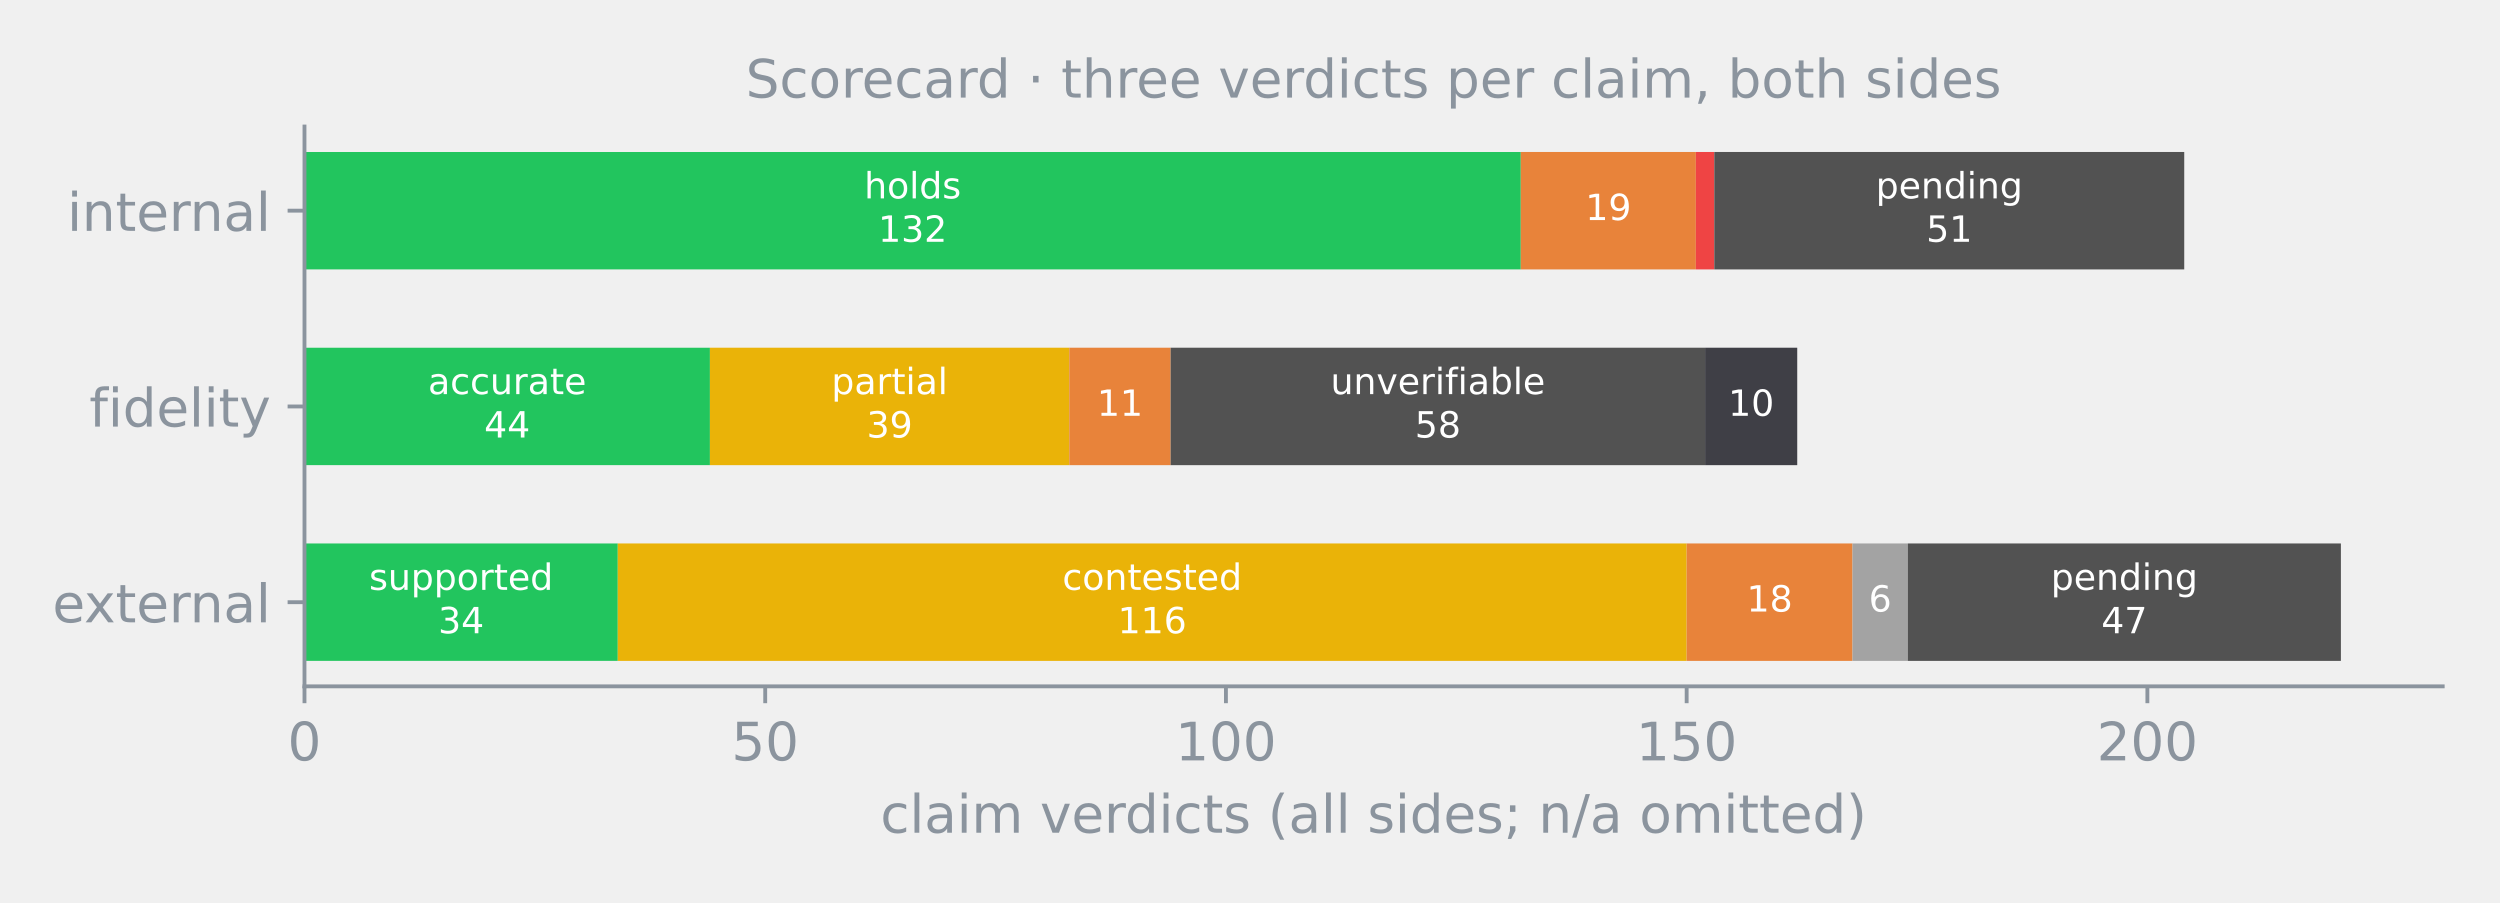
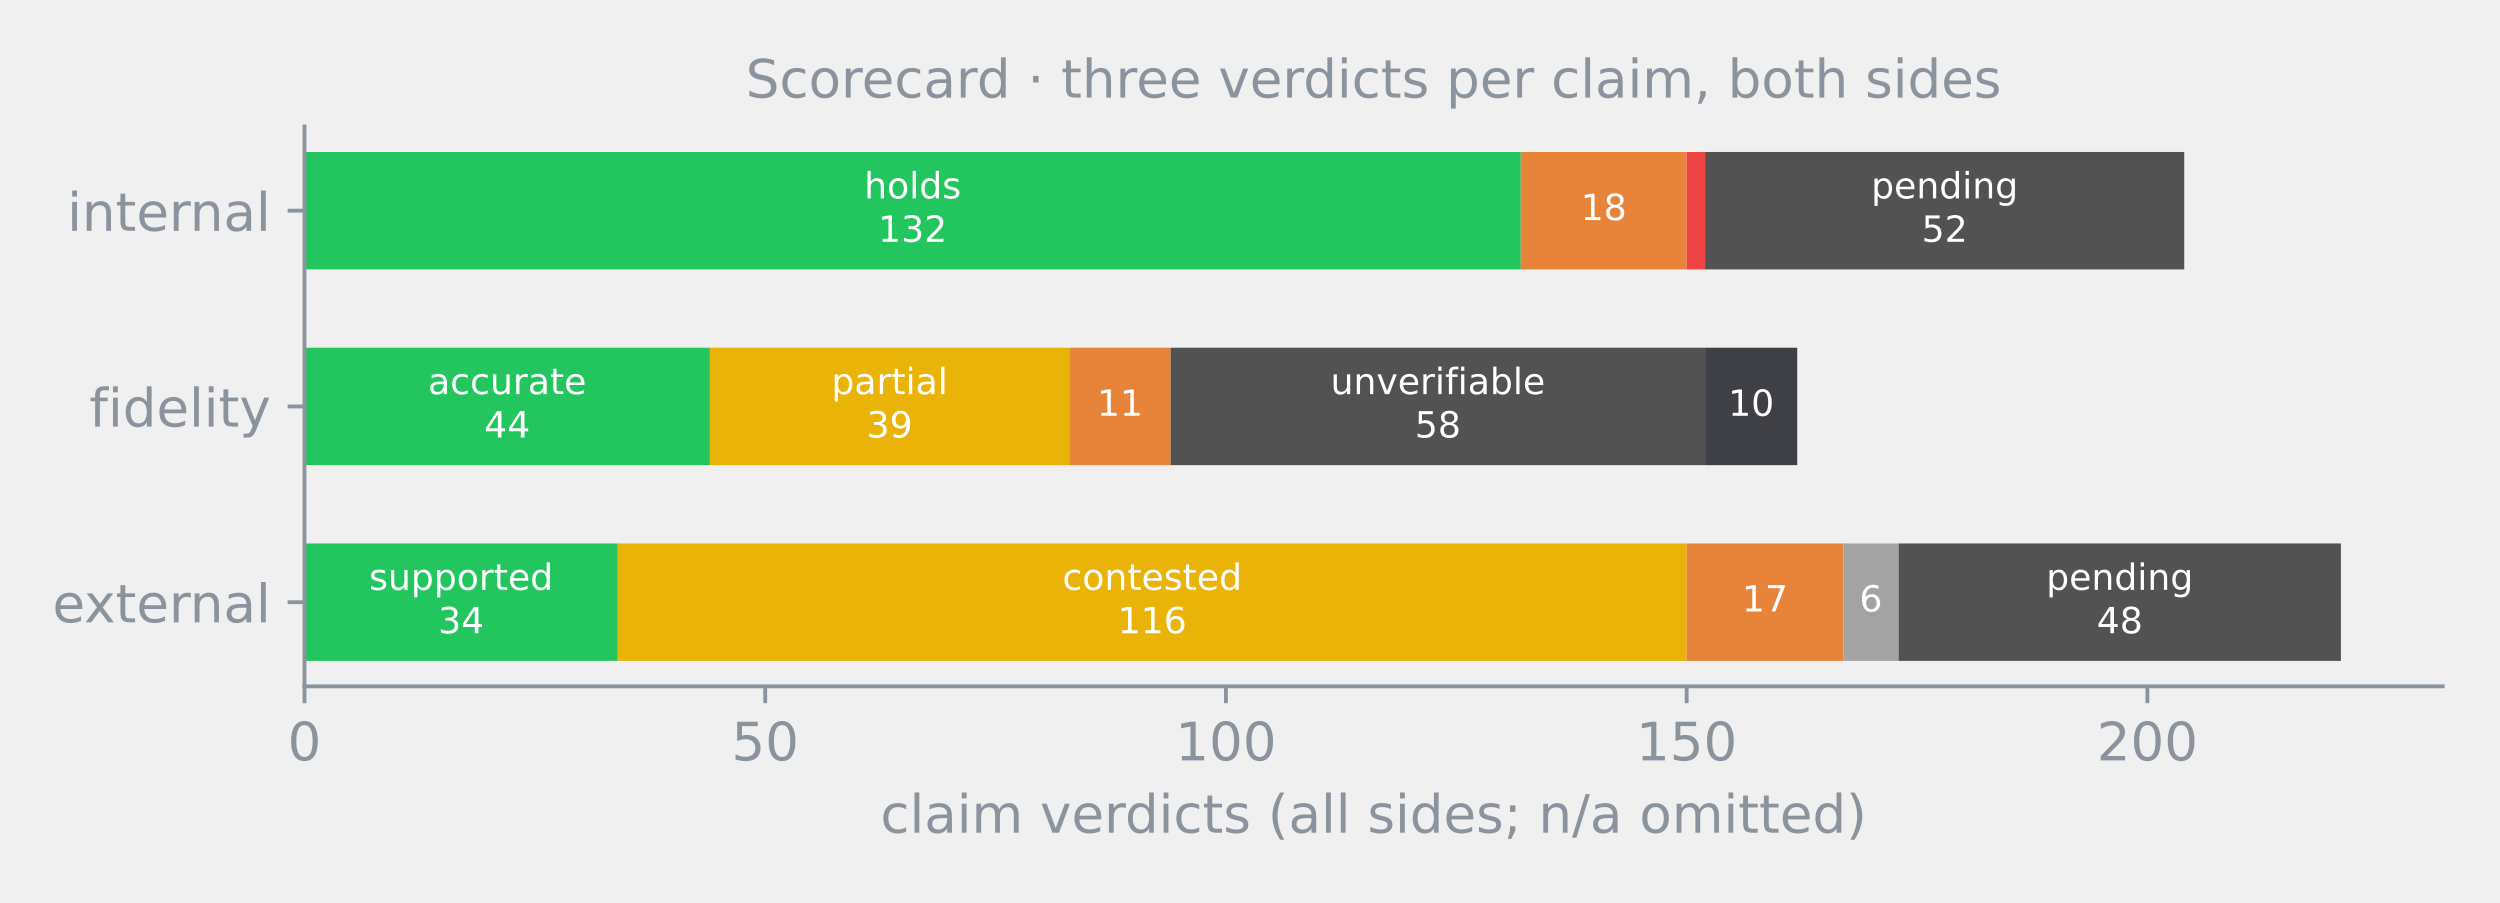
<svg xmlns="http://www.w3.org/2000/svg" xmlns:xlink="http://www.w3.org/1999/xlink" width="518.4pt" height="187.2pt" viewBox="0 0 518.4 187.2" version="1.1">
  <defs>
    <style type="text/css">*{stroke-linejoin: round; stroke-linecap: butt}</style>
  </defs>
  <g id="figure_1">
    <g id="patch_1">
      <path d="M 0 187.2  L 518.4 187.2  L 518.4 0  L 0 0  L 0 187.2  z " style="fill: none" />
    </g>
    <g id="axes_1">
      <g id="patch_2">
        <path d="M 63.138 142.32  L 506.52 142.32  L 506.52 26.237  L 63.138 26.237  L 63.138 142.32  z " style="fill: none" />
      </g>
      <g id="patch_3">
-         <path d="M 63.138 31.514  L 315.352 31.514  L 315.352 55.867  L 63.138 55.867  z " clip-path="url(#p57f4e8656c)" style="fill: #22c55e" />
+         <path d="M 63.138 31.514  L 315.352 31.514  L 315.352 55.867  L 63.138 55.867  z " clip-path="url(#p317512a23a)" style="fill: #22c55e" />
      </g>
      <g id="patch_4">
-         <path d="M 315.352 31.514  L 351.656 31.514  L 351.656 55.867  L 315.352 55.867  z " clip-path="url(#p57f4e8656c)" style="fill: #e8833a" />
+         <path d="M 315.352 31.514  L 349.745 31.514  L 349.745 55.867  L 315.352 55.867  z " clip-path="url(#p317512a23a)" style="fill: #e8833a" />
      </g>
      <g id="patch_5">
-         <path d="M 351.656 31.514  L 355.478 31.514  L 355.478 55.867  L 351.656 55.867  z " clip-path="url(#p57f4e8656c)" style="fill: #ef4444" />
+         <path d="M 349.745 31.514  L 353.567 31.514  L 353.567 55.867  L 349.745 55.867  z " clip-path="url(#p317512a23a)" style="fill: #ef4444" />
      </g>
      <g id="patch_6">
-         <path d="M 355.478 31.514  L 452.924 31.514  L 452.924 55.867  L 355.478 55.867  z " clip-path="url(#p57f4e8656c)" style="fill: #525252" />
+         <path d="M 353.567 31.514  L 452.924 31.514  L 452.924 55.867  L 353.567 55.867  z " clip-path="url(#p317512a23a)" style="fill: #525252" />
      </g>
      <g id="patch_7">
-         <path d="M 63.138 72.102  L 147.209 72.102  L 147.209 96.455  L 63.138 96.455  z " clip-path="url(#p57f4e8656c)" style="fill: #22c55e" />
+         <path d="M 63.138 72.102  L 147.209 72.102  L 147.209 96.455  L 63.138 96.455  z " clip-path="url(#p317512a23a)" style="fill: #22c55e" />
      </g>
      <g id="patch_8">
-         <path d="M 147.209 72.102  L 221.727 72.102  L 221.727 96.455  L 147.209 96.455  z " clip-path="url(#p57f4e8656c)" style="fill: #eab308" />
+         <path d="M 147.209 72.102  L 221.727 72.102  L 221.727 96.455  L 147.209 96.455  z " clip-path="url(#p317512a23a)" style="fill: #eab308" />
      </g>
      <g id="patch_9">
-         <path d="M 221.727 72.102  L 242.745 72.102  L 242.745 96.455  L 221.727 96.455  z " clip-path="url(#p57f4e8656c)" style="fill: #e8833a" />
+         <path d="M 221.727 72.102  L 242.745 72.102  L 242.745 96.455  L 221.727 96.455  z " clip-path="url(#p317512a23a)" style="fill: #e8833a" />
      </g>
      <g id="patch_10">
-         <path d="M 242.745 72.102  L 353.567 72.102  L 353.567 96.455  L 242.745 96.455  z " clip-path="url(#p57f4e8656c)" style="fill: #525252" />
+         <path d="M 242.745 72.102  L 353.567 72.102  L 353.567 96.455  L 242.745 96.455  z " clip-path="url(#p317512a23a)" style="fill: #525252" />
      </g>
      <g id="patch_11">
-         <path d="M 353.567 72.102  L 372.674 72.102  L 372.674 96.455  L 353.567 96.455  z " clip-path="url(#p57f4e8656c)" style="fill: #3f3f46" />
+         <path d="M 353.567 72.102  L 372.674 72.102  L 372.674 96.455  L 353.567 96.455  z " clip-path="url(#p317512a23a)" style="fill: #3f3f46" />
      </g>
      <g id="patch_12">
-         <path d="M 63.138 112.691  L 128.102 112.691  L 128.102 137.044  L 63.138 137.044  z " clip-path="url(#p57f4e8656c)" style="fill: #22c55e" />
+         <path d="M 63.138 112.691  L 128.102 112.691  L 128.102 137.044  L 63.138 137.044  z " clip-path="url(#p317512a23a)" style="fill: #22c55e" />
      </g>
      <g id="patch_13">
-         <path d="M 128.102 112.691  L 349.745 112.691  L 349.745 137.044  L 128.102 137.044  z " clip-path="url(#p57f4e8656c)" style="fill: #eab308" />
+         <path d="M 128.102 112.691  L 349.745 112.691  L 349.745 137.044  L 128.102 137.044  z " clip-path="url(#p317512a23a)" style="fill: #eab308" />
      </g>
      <g id="patch_14">
-         <path d="M 349.745 112.691  L 384.138 112.691  L 384.138 137.044  L 349.745 137.044  z " clip-path="url(#p57f4e8656c)" style="fill: #e8833a" />
+         <path d="M 349.745 112.691  L 382.228 112.691  L 382.228 137.044  L 349.745 137.044  z " clip-path="url(#p317512a23a)" style="fill: #e8833a" />
      </g>
      <g id="patch_15">
-         <path d="M 384.138 112.691  L 395.603 112.691  L 395.603 137.044  L 384.138 137.044  z " clip-path="url(#p57f4e8656c)" style="fill: #a3a3a3" />
+         <path d="M 382.228 112.691  L 393.692 112.691  L 393.692 137.044  L 382.228 137.044  z " clip-path="url(#p317512a23a)" style="fill: #a3a3a3" />
      </g>
      <g id="patch_16">
-         <path d="M 395.603 112.691  L 485.407 112.691  L 485.407 137.044  L 395.603 137.044  z " clip-path="url(#p57f4e8656c)" style="fill: #525252" />
+         <path d="M 393.692 112.691  L 485.407 112.691  L 485.407 137.044  L 393.692 137.044  z " clip-path="url(#p317512a23a)" style="fill: #525252" />
      </g>
      <g id="matplotlib.axis_1">
        <g id="xtick_1">
          <g id="line2d_1">
            <defs>
-               <path id="m17639d482d" d="M 0 0  L 0 3.5  " style="stroke: #8b949e; stroke-width: 0.8" />
+               <path id="ma1da7e5210" d="M 0 0  L 0 3.5  " style="stroke: #8b949e; stroke-width: 0.8" />
            </defs>
            <g>
-               <use xlink:href="#m17639d482d" x="63.138" y="142.32" style="fill: #8b949e; stroke: #8b949e; stroke-width: 0.8" />
+               <use xlink:href="#ma1da7e5210" x="63.138" y="142.32" style="fill: #8b949e; stroke: #8b949e; stroke-width: 0.8" />
            </g>
          </g>
          <g id="text_1">
            <text style="font-size: 11px; font-family: 'DejaVu Sans'; text-anchor: middle; fill: #8b949e" x="63.138" y="157.677" transform="rotate(-0 63.1375 157.6774)">0</text>
          </g>
        </g>
        <g id="xtick_2">
          <g id="line2d_2">
            <g>
-               <use xlink:href="#m17639d482d" x="158.673" y="142.32" style="fill: #8b949e; stroke: #8b949e; stroke-width: 0.8" />
+               <use xlink:href="#ma1da7e5210" x="158.673" y="142.32" style="fill: #8b949e; stroke: #8b949e; stroke-width: 0.8" />
            </g>
          </g>
          <g id="text_2">
            <text style="font-size: 11px; font-family: 'DejaVu Sans'; text-anchor: middle; fill: #8b949e" x="158.673" y="157.677" transform="rotate(-0 158.6735 157.6774)">50</text>
          </g>
        </g>
        <g id="xtick_3">
          <g id="line2d_3">
            <g>
-               <use xlink:href="#m17639d482d" x="254.209" y="142.32" style="fill: #8b949e; stroke: #8b949e; stroke-width: 0.8" />
+               <use xlink:href="#ma1da7e5210" x="254.209" y="142.32" style="fill: #8b949e; stroke: #8b949e; stroke-width: 0.8" />
            </g>
          </g>
          <g id="text_3">
            <text style="font-size: 11px; font-family: 'DejaVu Sans'; text-anchor: middle; fill: #8b949e" x="254.209" y="157.677" transform="rotate(-0 254.2095 157.6774)">100</text>
          </g>
        </g>
        <g id="xtick_4">
          <g id="line2d_4">
            <g>
-               <use xlink:href="#m17639d482d" x="349.745" y="142.32" style="fill: #8b949e; stroke: #8b949e; stroke-width: 0.8" />
+               <use xlink:href="#ma1da7e5210" x="349.745" y="142.32" style="fill: #8b949e; stroke: #8b949e; stroke-width: 0.8" />
            </g>
          </g>
          <g id="text_4">
            <text style="font-size: 11px; font-family: 'DejaVu Sans'; text-anchor: middle; fill: #8b949e" x="349.745" y="157.677" transform="rotate(-0 349.7455 157.6774)">150</text>
          </g>
        </g>
        <g id="xtick_5">
          <g id="line2d_5">
            <g>
-               <use xlink:href="#m17639d482d" x="445.281" y="142.32" style="fill: #8b949e; stroke: #8b949e; stroke-width: 0.8" />
+               <use xlink:href="#ma1da7e5210" x="445.281" y="142.32" style="fill: #8b949e; stroke: #8b949e; stroke-width: 0.8" />
            </g>
          </g>
          <g id="text_5">
            <text style="font-size: 11px; font-family: 'DejaVu Sans'; text-anchor: middle; fill: #8b949e" x="445.281" y="157.677" transform="rotate(-0 445.2814 157.6774)">200</text>
          </g>
        </g>
        <g id="text_6">
          <text style="font-size: 11px; font-family: 'DejaVu Sans'; text-anchor: middle; fill: #8b949e" x="284.829" y="172.678" transform="rotate(-0 284.8288 172.6783)">claim verdicts (all sides; n/a omitted)</text>
        </g>
      </g>
      <g id="matplotlib.axis_2">
        <g id="ytick_1">
          <g id="line2d_6">
            <defs>
-               <path id="me5b5700ca9" d="M 0 0  L -3.5 0  " style="stroke: #8b949e; stroke-width: 0.8" />
+               <path id="m7b6f4ccdb2" d="M 0 0  L -3.5 0  " style="stroke: #8b949e; stroke-width: 0.8" />
            </defs>
            <g>
-               <use xlink:href="#me5b5700ca9" x="63.138" y="43.69" style="fill: #8b949e; stroke: #8b949e; stroke-width: 0.8" />
+               <use xlink:href="#m7b6f4ccdb2" x="63.138" y="43.69" style="fill: #8b949e; stroke: #8b949e; stroke-width: 0.8" />
            </g>
          </g>
          <g id="text_7">
            <text style="font-size: 11px; font-family: 'DejaVu Sans'; text-anchor: end; fill: #8b949e" x="56.138" y="47.87" transform="rotate(-0 56.1375 47.86954)">internal</text>
          </g>
        </g>
        <g id="ytick_2">
          <g id="line2d_7">
            <g>
-               <use xlink:href="#me5b5700ca9" x="63.138" y="84.279" style="fill: #8b949e; stroke: #8b949e; stroke-width: 0.8" />
+               <use xlink:href="#m7b6f4ccdb2" x="63.138" y="84.279" style="fill: #8b949e; stroke: #8b949e; stroke-width: 0.8" />
            </g>
          </g>
          <g id="text_8">
            <text style="font-size: 11px; font-family: 'DejaVu Sans'; text-anchor: end; fill: #8b949e" x="56.138" y="88.458" transform="rotate(-0 56.1375 88.45785)">fidelity</text>
          </g>
        </g>
        <g id="ytick_3">
          <g id="line2d_8">
            <g>
-               <use xlink:href="#me5b5700ca9" x="63.138" y="124.867" style="fill: #8b949e; stroke: #8b949e; stroke-width: 0.8" />
+               <use xlink:href="#m7b6f4ccdb2" x="63.138" y="124.867" style="fill: #8b949e; stroke: #8b949e; stroke-width: 0.8" />
            </g>
          </g>
          <g id="text_9">
            <text style="font-size: 11px; font-family: 'DejaVu Sans'; text-anchor: end; fill: #8b949e" x="56.138" y="129.046" transform="rotate(-0 56.1375 129.0462)">external</text>
          </g>
        </g>
      </g>
      <g id="patch_17">
        <path d="M 63.138 142.32  L 63.138 26.237  " style="fill: none; stroke: #8b949e; stroke-width: 0.8; stroke-linejoin: miter; stroke-linecap: square" />
      </g>
      <g id="patch_18">
        <path d="M 63.138 142.32  L 506.52 142.32  " style="fill: none; stroke: #8b949e; stroke-width: 0.8; stroke-linejoin: miter; stroke-linecap: square" />
      </g>
      <g id="text_10">
        <text style="font-size: 7.5px; font-family: 'DejaVu Sans'; fill: #ffffff" transform="translate(179.1979 41.1382)">holds</text>
        <text style="font-size: 7.5px; font-family: 'DejaVu Sans'; fill: #ffffff" transform="translate(182.0872 50.13966)">132</text>
      </g>
      <g id="text_11">
-         <text style="font-size: 7.5px; font-family: 'DejaVu Sans'; text-anchor: middle; fill: #ffffff" x="333.504" y="45.639" transform="rotate(-0 333.5043 45.63864)">19</text>
+         <text style="font-size: 7.5px; font-family: 'DejaVu Sans'; text-anchor: middle; fill: #ffffff" x="332.549" y="45.639" transform="rotate(-0 332.549 45.63864)">18</text>
      </g>
      <g id="text_12">
-         <text style="font-size: 7.5px; font-family: 'DejaVu Sans'; fill: #ffffff" transform="translate(388.9566 41.1382)">pending</text>
-         <text style="font-size: 7.5px; font-family: 'DejaVu Sans'; fill: #ffffff" transform="translate(399.4291 50.13966)">51</text>
+         <text style="font-size: 7.5px; font-family: 'DejaVu Sans'; fill: #ffffff" transform="translate(388.0013 41.1382)">pending</text>
+         <text style="font-size: 7.5px; font-family: 'DejaVu Sans'; fill: #ffffff" transform="translate(398.4737 50.13966)">52</text>
      </g>
      <g id="text_13">
        <text style="font-size: 7.5px; font-family: 'DejaVu Sans'; fill: #ffffff" transform="translate(88.75771 81.72622)">accurate</text>
        <text style="font-size: 7.5px; font-family: 'DejaVu Sans'; fill: #ffffff" transform="translate(100.4015 90.72769)">44</text>
      </g>
      <g id="text_14">
        <text style="font-size: 7.5px; font-family: 'DejaVu Sans'; fill: #ffffff" transform="translate(172.3961 81.72651)">partial</text>
        <text style="font-size: 7.5px; font-family: 'DejaVu Sans'; fill: #ffffff" transform="translate(179.6963 90.72798)">39</text>
      </g>
      <g id="text_15">
        <text style="font-size: 7.5px; font-family: 'DejaVu Sans'; text-anchor: middle; fill: #ffffff" x="232.236" y="86.227" transform="rotate(-0 232.2362 86.22695)">11</text>
      </g>
      <g id="text_16">
        <text style="font-size: 7.5px; font-family: 'DejaVu Sans'; fill: #ffffff" transform="translate(275.9027 81.72651)">unverifiable</text>
        <text style="font-size: 7.5px; font-family: 'DejaVu Sans'; fill: #ffffff" transform="translate(293.3841 90.72798)">58</text>
      </g>
      <g id="text_17">
        <text style="font-size: 7.5px; font-family: 'DejaVu Sans'; text-anchor: middle; fill: #ffffff" x="363.12" y="86.227" transform="rotate(-0 363.1205 86.22695)">10</text>
      </g>
      <g id="text_18">
        <text style="font-size: 7.5px; font-family: 'DejaVu Sans'; fill: #ffffff" transform="translate(76.53399 122.3148)">supported</text>
        <text style="font-size: 7.5px; font-family: 'DejaVu Sans'; fill: #ffffff" transform="translate(90.84786 131.3163)">34</text>
      </g>
      <g id="text_19">
        <text style="font-size: 7.5px; font-family: 'DejaVu Sans'; fill: #ffffff" transform="translate(220.3014 122.3148)">contested</text>
        <text style="font-size: 7.5px; font-family: 'DejaVu Sans'; fill: #ffffff" transform="translate(231.7659 131.3163)">116</text>
      </g>
      <g id="text_20">
-         <text style="font-size: 7.5px; font-family: 'DejaVu Sans'; text-anchor: middle; fill: #ffffff" x="366.942" y="126.815" transform="rotate(-0 366.9419 126.8153)">18</text>
+         <text style="font-size: 7.5px; font-family: 'DejaVu Sans'; text-anchor: middle; fill: #ffffff" x="365.987" y="126.815" transform="rotate(-0 365.9866 126.8153)">17</text>
      </g>
      <g id="text_21">
-         <text style="font-size: 7.5px; font-family: 'DejaVu Sans'; text-anchor: middle; fill: #ffffff" x="389.871" y="126.815" transform="rotate(-0 389.8706 126.8153)">6</text>
+         <text style="font-size: 7.5px; font-family: 'DejaVu Sans'; text-anchor: middle; fill: #ffffff" x="387.96" y="126.815" transform="rotate(-0 387.9598 126.8153)">6</text>
      </g>
      <g id="text_22">
-         <text style="font-size: 7.5px; font-family: 'DejaVu Sans'; fill: #ffffff" transform="translate(425.2603 122.3148)">pending</text>
-         <text style="font-size: 7.5px; font-family: 'DejaVu Sans'; fill: #ffffff" transform="translate(435.7328 131.3163)">47</text>
+         <text style="font-size: 7.5px; font-family: 'DejaVu Sans'; fill: #ffffff" transform="translate(424.3049 122.3148)">pending</text>
+         <text style="font-size: 7.5px; font-family: 'DejaVu Sans'; fill: #ffffff" transform="translate(434.7774 131.3163)">48</text>
      </g>
      <g id="text_23">
        <text style="font-size: 11px; font-family: 'DejaVu Sans'; text-anchor: middle; fill: #8b949e" x="284.829" y="20.237" transform="rotate(-0 284.8288 20.23742)">Scorecard · three verdicts per claim, both sides</text>
      </g>
    </g>
  </g>
  <defs>
-     <clipPath id="p57f4e8656c">
+     <clipPath id="p317512a23a">
      <rect x="63.138" y="26.237" width="443.382" height="116.083" />
    </clipPath>
  </defs>
</svg>
